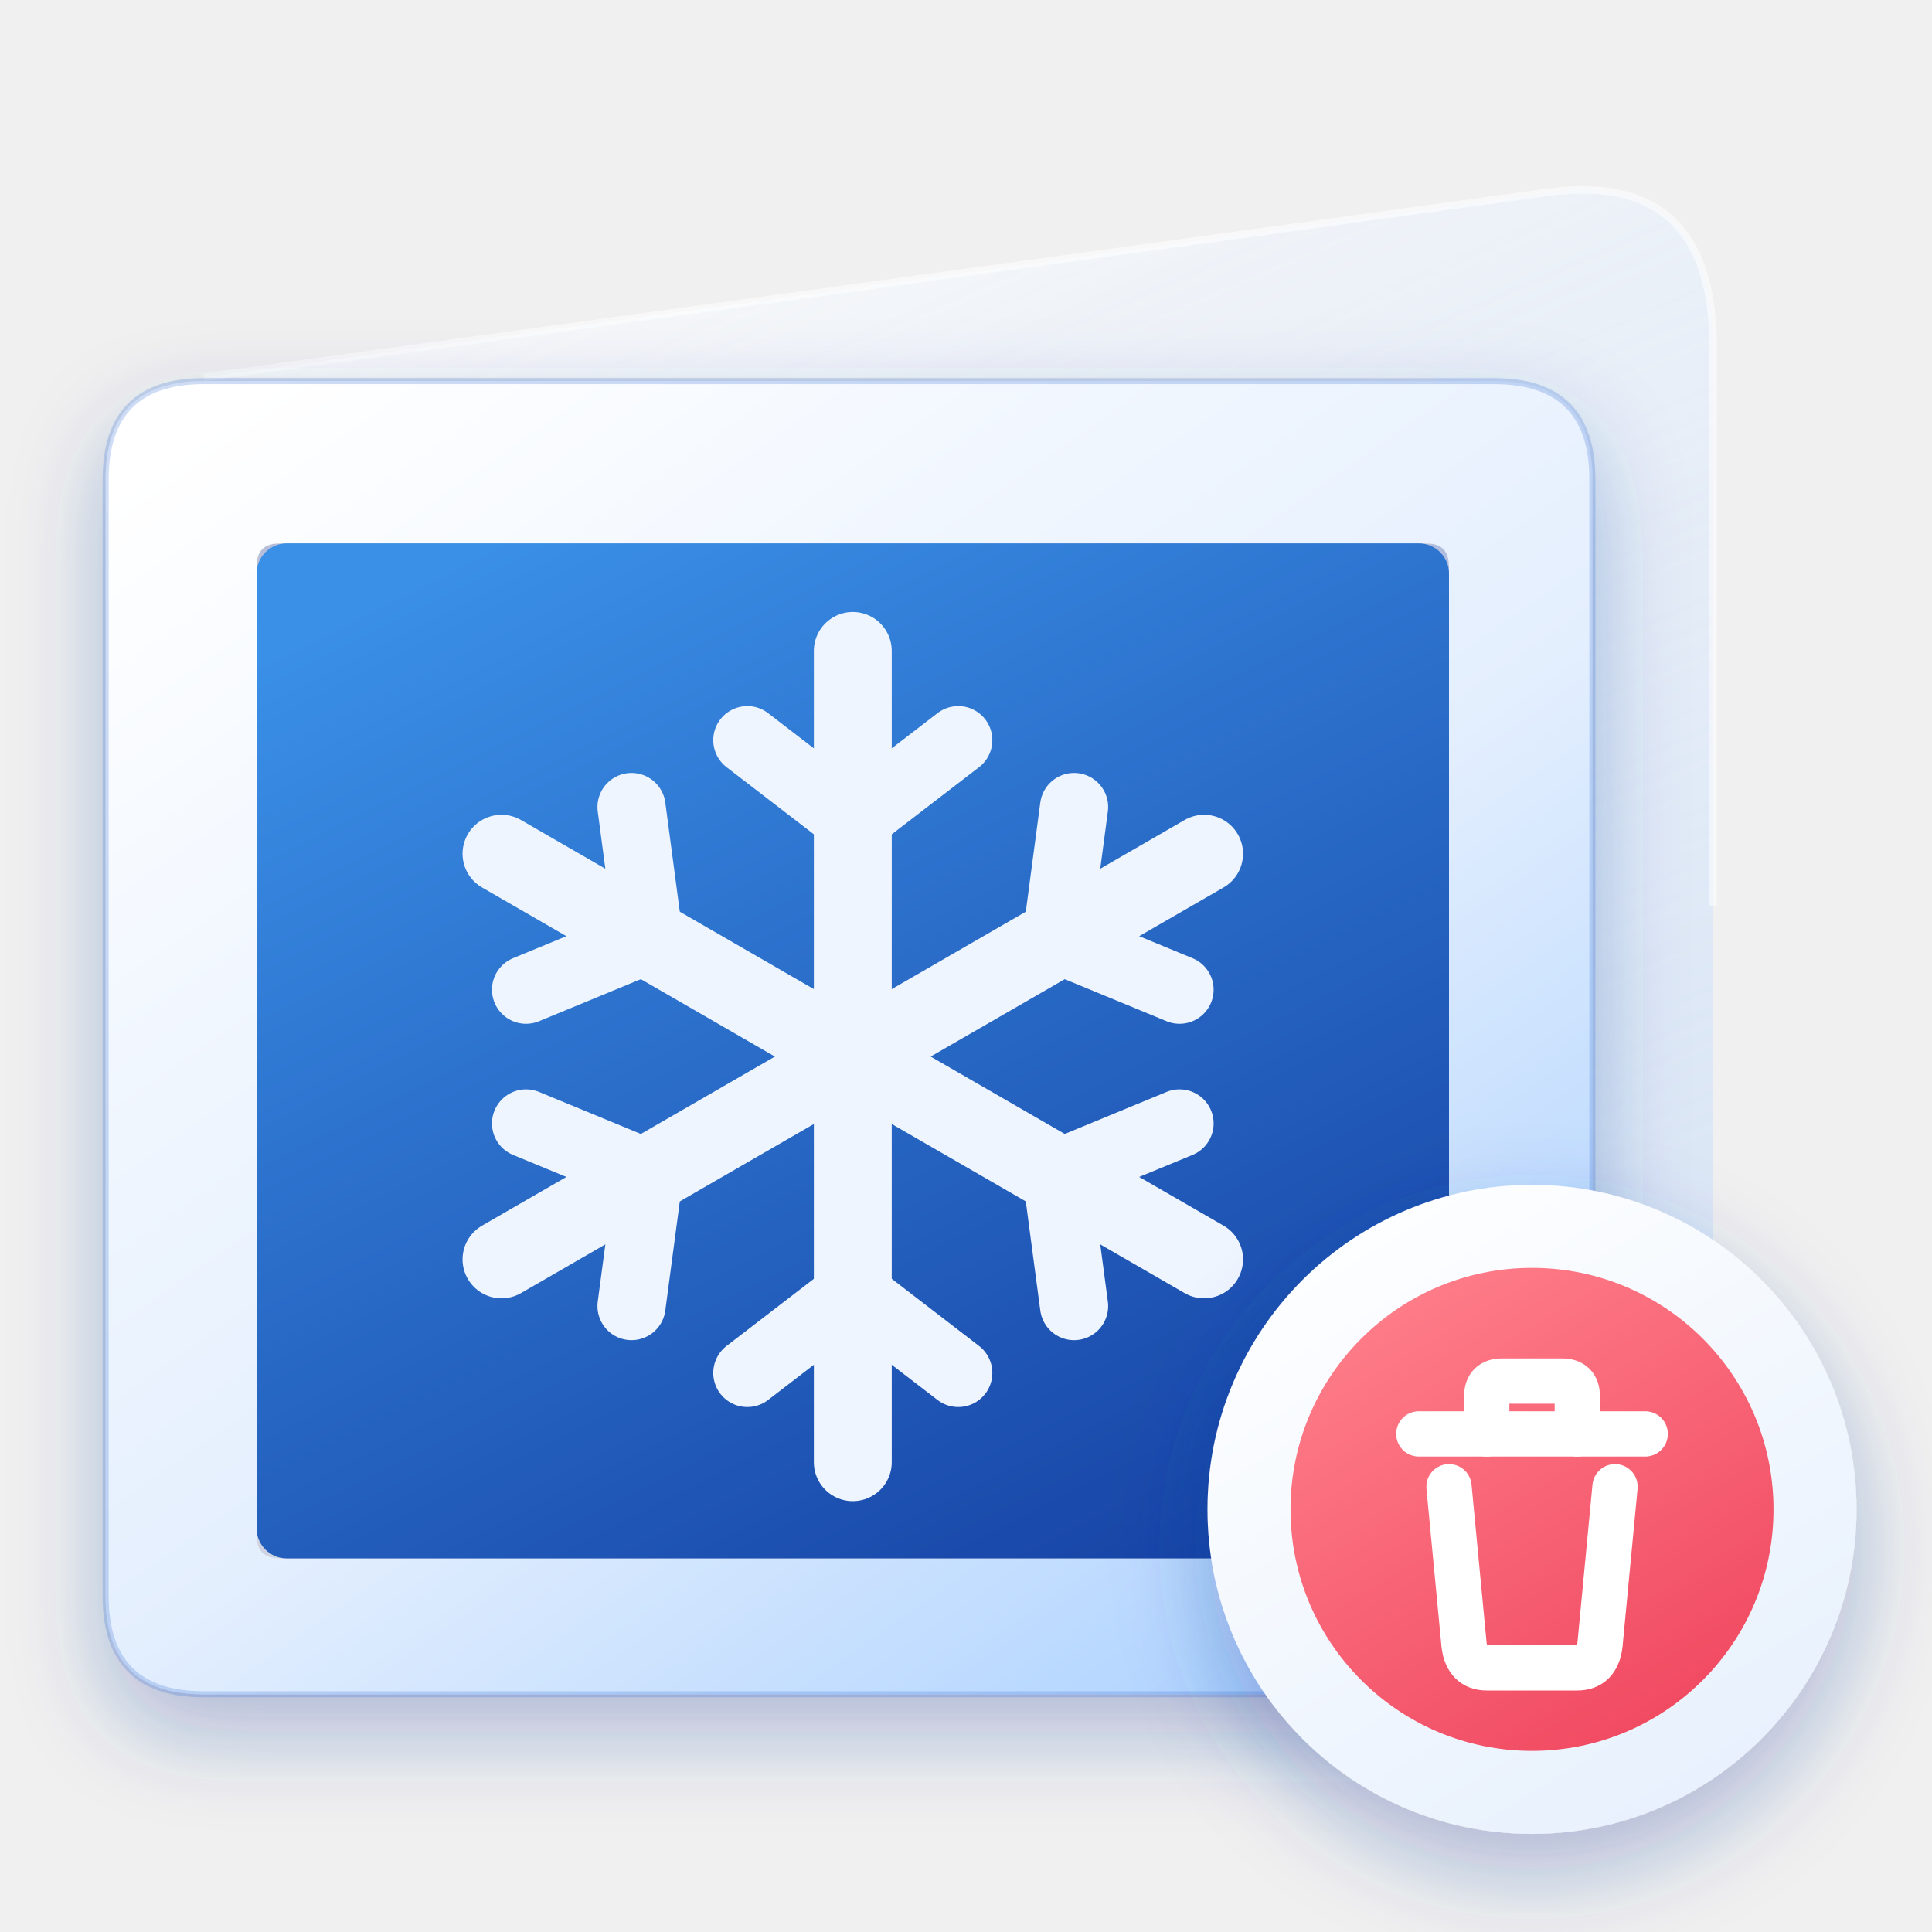
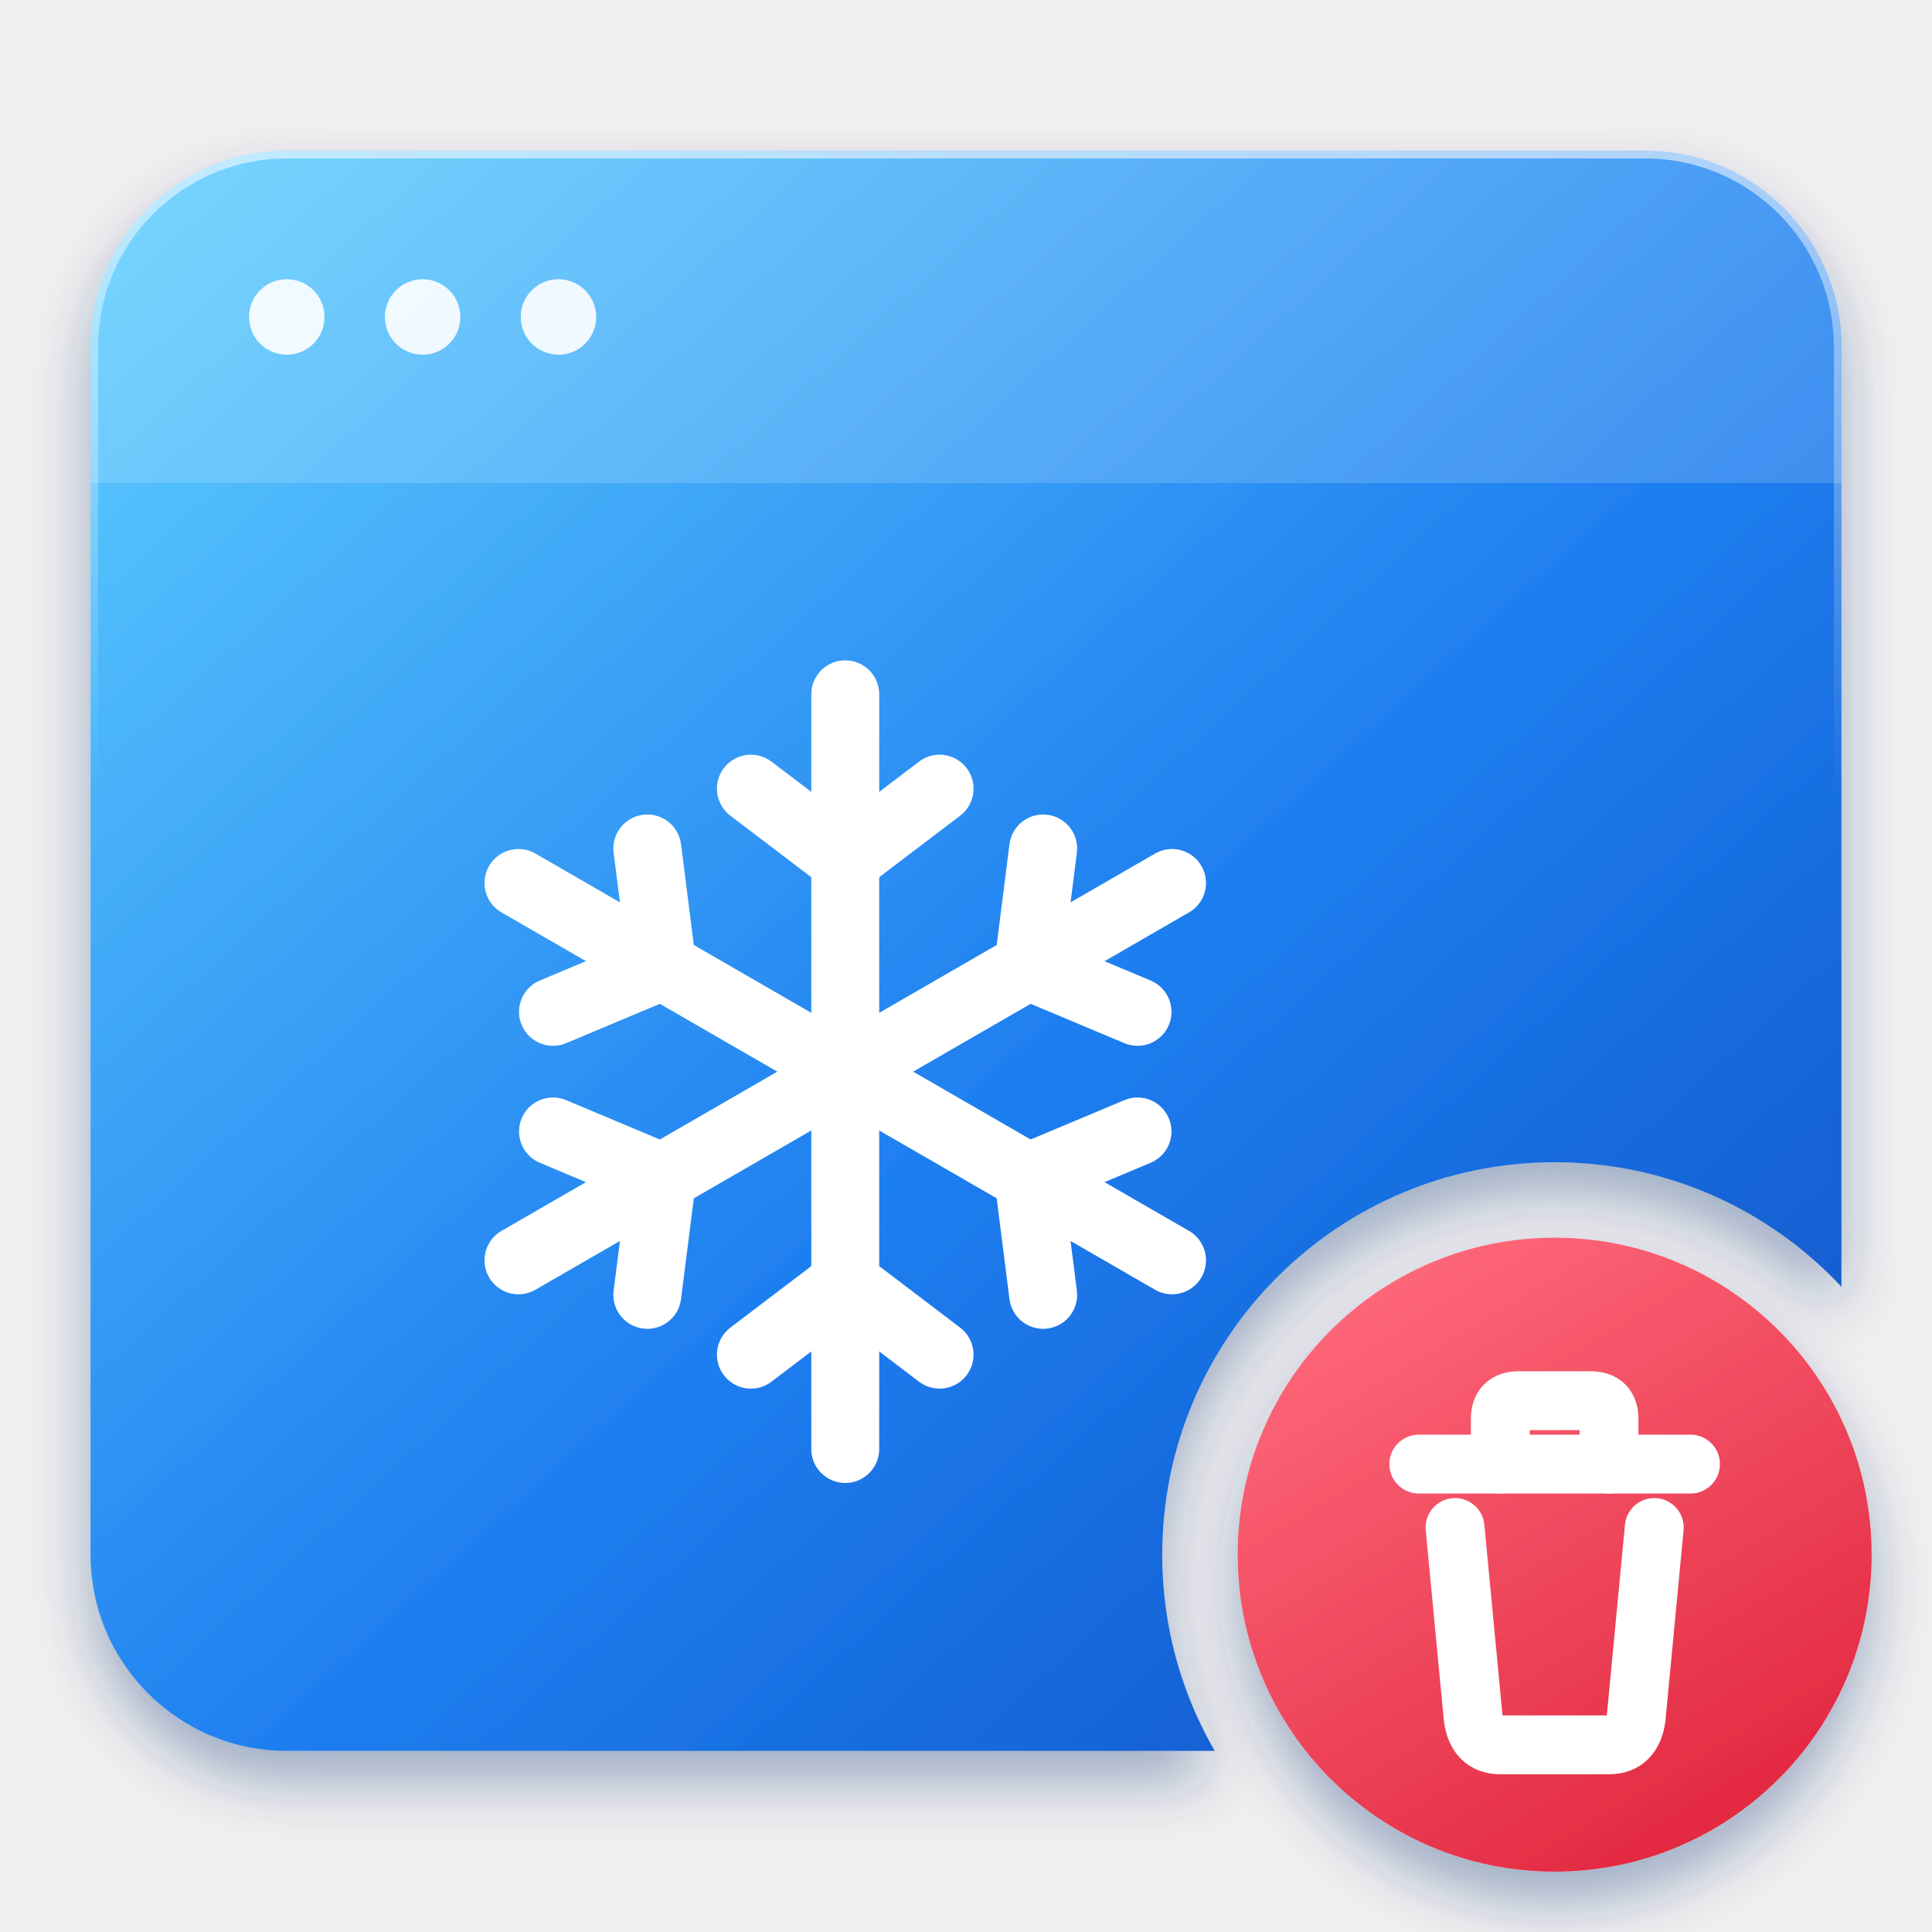
- <svg xmlns="http://www.w3.org/2000/svg" viewBox="0 0 256 256" width="256" height="256" aria-label="WinFreezeTrace icon">
+ <svg xmlns="http://www.w3.org/2000/svg" viewBox="0 0 256 256" width="256" height="256" aria-label="WinFreezeTrace uninstall icon">
  <defs>
-     <linearGradient id="c" x1=".1" y1="0" x2=".9" y2="1">
-       <stop offset="0" stop-color="#fff" />
-       <stop offset=".55" stop-color="#e4effe" />
-       <stop offset="1" stop-color="#a9d0ff" />
+     <linearGradient id="bg" x1="0" y1="0" x2="1" y2="1">
+       <stop offset="0" stop-color="#5fd0ff" />
+       <stop offset=".55" stop-color="#1f7ff0" />
+       <stop offset="1" stop-color="#0b4fc4" />
    </linearGradient>
-     <linearGradient id="d" x1=".2" y1="0" x2=".8" y2="1">
-       <stop offset="0" stop-color="#3a8fe6" />
-       <stop offset="1" stop-color="#1744a6" />
+     <linearGradient id="rim" x1="0" y1="0" x2="0" y2="1">
+       <stop offset="0" stop-color="#fff" stop-opacity=".55" />
+       <stop offset=".4" stop-color="#fff" stop-opacity="0" />
    </linearGradient>
-     <linearGradient id="a" x1=".2" y1="0" x2=".8" y2="1">
-       <stop offset="0" stop-color="#fff" stop-opacity=".62" />
-       <stop offset="1" stop-color="#bfdaff" stop-opacity=".4" />
+     <linearGradient id="red" x1=".2" y1="0" x2=".8" y2="1">
+       <stop offset="0" stop-color="#ff6b7d" />
+       <stop offset="1" stop-color="#e0243c" />
    </linearGradient>
-     <linearGradient id="f" x1=".2" y1="0" x2=".8" y2="1">
-       <stop offset="0" stop-color="#fff" />
-       <stop offset="1" stop-color="#e6f0fd" />
-     </linearGradient>
-     <linearGradient id="g" x1=".2" y1="0" x2=".8" y2="1">
-       <stop offset="0" stop-color="#ff7f8b" />
-       <stop offset="1" stop-color="#f0475f" />
-     </linearGradient>
-     <filter id="b" x="-20%" y="-20%" width="140%" height="150%">
-       <feDropShadow dx="0" dy="5" stdDeviation="6" flood-color="#143c9e" flood-opacity=".32" />
+     <mask id="cut" maskUnits="userSpaceOnUse" x="0" y="0" width="256" height="256">
+       <rect width="256" height="256" fill="#fff" />
+       <circle cx="206" cy="206" r="52" fill="#000" />
+     </mask>
+     <filter id="sh" x="-10%" y="-10%" width="120%" height="125%">
+       <feDropShadow dx="0" dy="4" stdDeviation="4" flood-color="#052a73" flood-opacity=".35" />
    </filter>
-     <linearGradient id="ok" x1=".2" y1="0" x2=".8" y2="1">
-       <stop offset="0" stop-color="#52d67f" />
-       <stop offset="1" stop-color="#16a04a" />
-     </linearGradient>
  </defs>
-   <path d="m27 50 178-24.5q22-3 22 20.5v122h-37V50Z" fill="url(#a)" />
-   <path d="m27 50 178-24.5q22-3 22 20.5v74" fill="none" stroke="#fff" stroke-opacity=".5" />
-   <g filter="url(#b)">
-     <path fill-rule="evenodd" fill="url(#c)" d="M27 50.5h171q13 0 13 13v148q0 13-13 13H27q-13 0-13-13v-148q0-13 13-13M37 72q-3 0-3 3v128.5q0 3 3 3h152q3 0 3-3V75q0-3-3-3Z" />
+   <g filter="url(#sh)">
+     <g mask="url(#cut)">
+       <rect x="12" y="20" width="232" height="212" rx="26" fill="url(#bg)" />
+       <path d="M38 20H218a26 26 0 0 1 26 26V64H12V46a26 26 0 0 1 26-26Z" fill="#fff" fill-opacity=".16" />
+       <rect x="12.5" y="20.5" width="231" height="211" rx="25.5" fill="none" stroke="url(#rim)" />
+       <g fill="#fff" fill-opacity=".9">
+         <circle cx="38" cy="42" r="5" />
+         <circle cx="56" cy="42" r="5" />
+         <circle cx="74" cy="42" r="5" />
+       </g>
+     </g>
  </g>
-   <path fill="none" stroke="#3c74d8" stroke-opacity=".25" stroke-width=".8" d="M27 50.5h171q13 0 13 13v148q0 13-13 13H27q-13 0-13-13v-148q0-13 13-13Z" />
-   <rect x="34" y="72" width="158" height="134.5" rx="4" fill="url(#d)" />
-   <g transform="translate(113 140)scale(2.15)" stroke="#eef5ff" stroke-width="4.8" stroke-linecap="round" stroke-linejoin="round" fill="none">
-     <g id="e">
-       <path d="M0 0v-25" />
-       <path stroke-width="4.2" d="m-6.5-19.5 6.5 5 6.5-5" />
+   <g transform="translate(112 142)" stroke="#fff" stroke-width="9" stroke-linecap="round" stroke-linejoin="round" fill="none">
+     <g id="arm">
+       <path d="M0 0V-50" />
+       <path d="m-12.5-37.5 12.5 9.5 12.5-9.5" />
    </g>
-     <use href="#e" transform="rotate(60)" />
-     <use href="#e" transform="rotate(120)" />
-     <use href="#e" transform="rotate(180)" />
-     <use href="#e" transform="rotate(240)" />
-     <use href="#e" transform="rotate(300)" />
+     <use href="#arm" transform="rotate(60)" />
+     <use href="#arm" transform="rotate(120)" />
+     <use href="#arm" transform="rotate(180)" />
+     <use href="#arm" transform="rotate(240)" />
+     <use href="#arm" transform="rotate(300)" />
  </g>
-   <g filter="url(#b)">
-     <circle cx="203" cy="200" r="43" fill="url(#f)" />
+   <g filter="url(#sh)">
+     <circle cx="206" cy="206" r="42" fill="url(#red)" />
  </g>
-   <circle cx="203" cy="200" r="32" fill="url(#g)" />
-   <g fill="none" stroke="#fff" stroke-width="6" stroke-linecap="round" stroke-linejoin="round">
-     <path d="M188 190h30" />
-     <path d="M197 190v-5q0-2 2-2h8q2 0 2 2v5" />
-     <path d="M192 197l2 21q.4 3 3 3h12q2.6 0 3-3l2-21" />
+   <g transform="translate(206 206)scale(1.2)" fill="none" stroke="#fff" stroke-width="6.5" stroke-linecap="round" stroke-linejoin="round">
+     <path d="M-15-10h30" />
+     <path d="M-6-10v-5q0-2 2-2h8q2 0 2 2v5" />
+     <path d="M-11-3l2 21q.4 3 3 3h12q2.6 0 3-3l2-21" />
  </g>
</svg>
